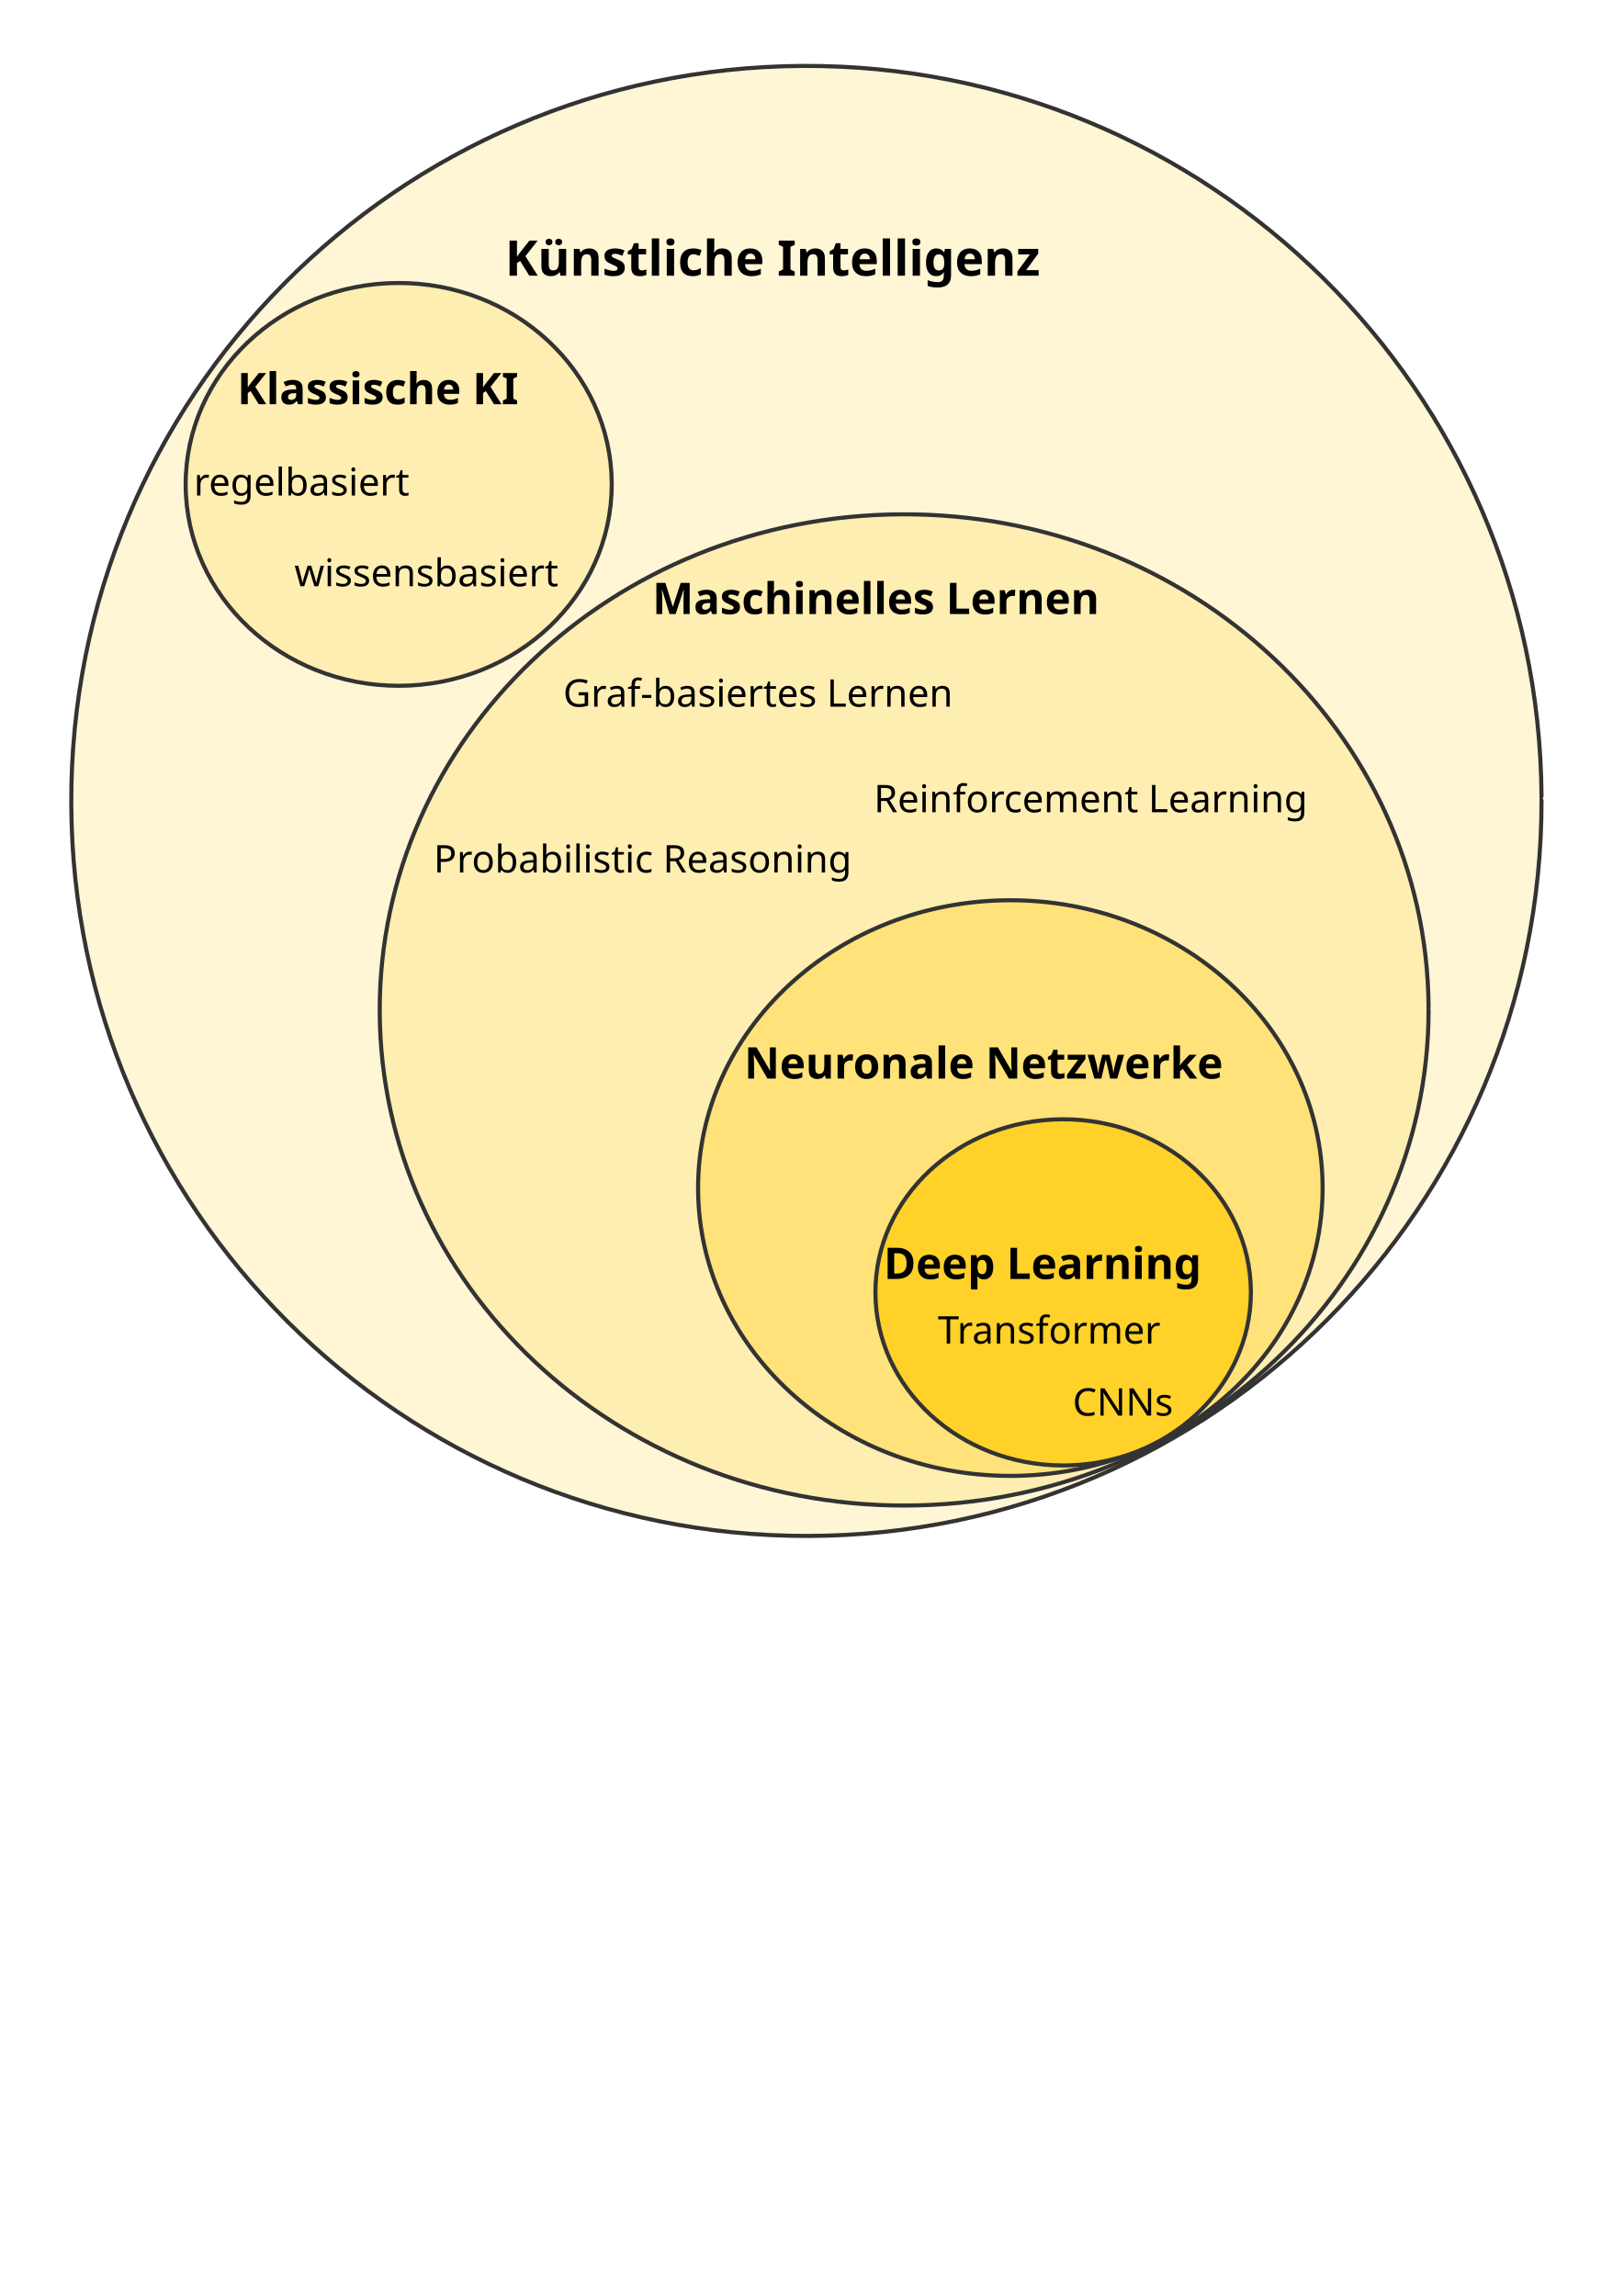
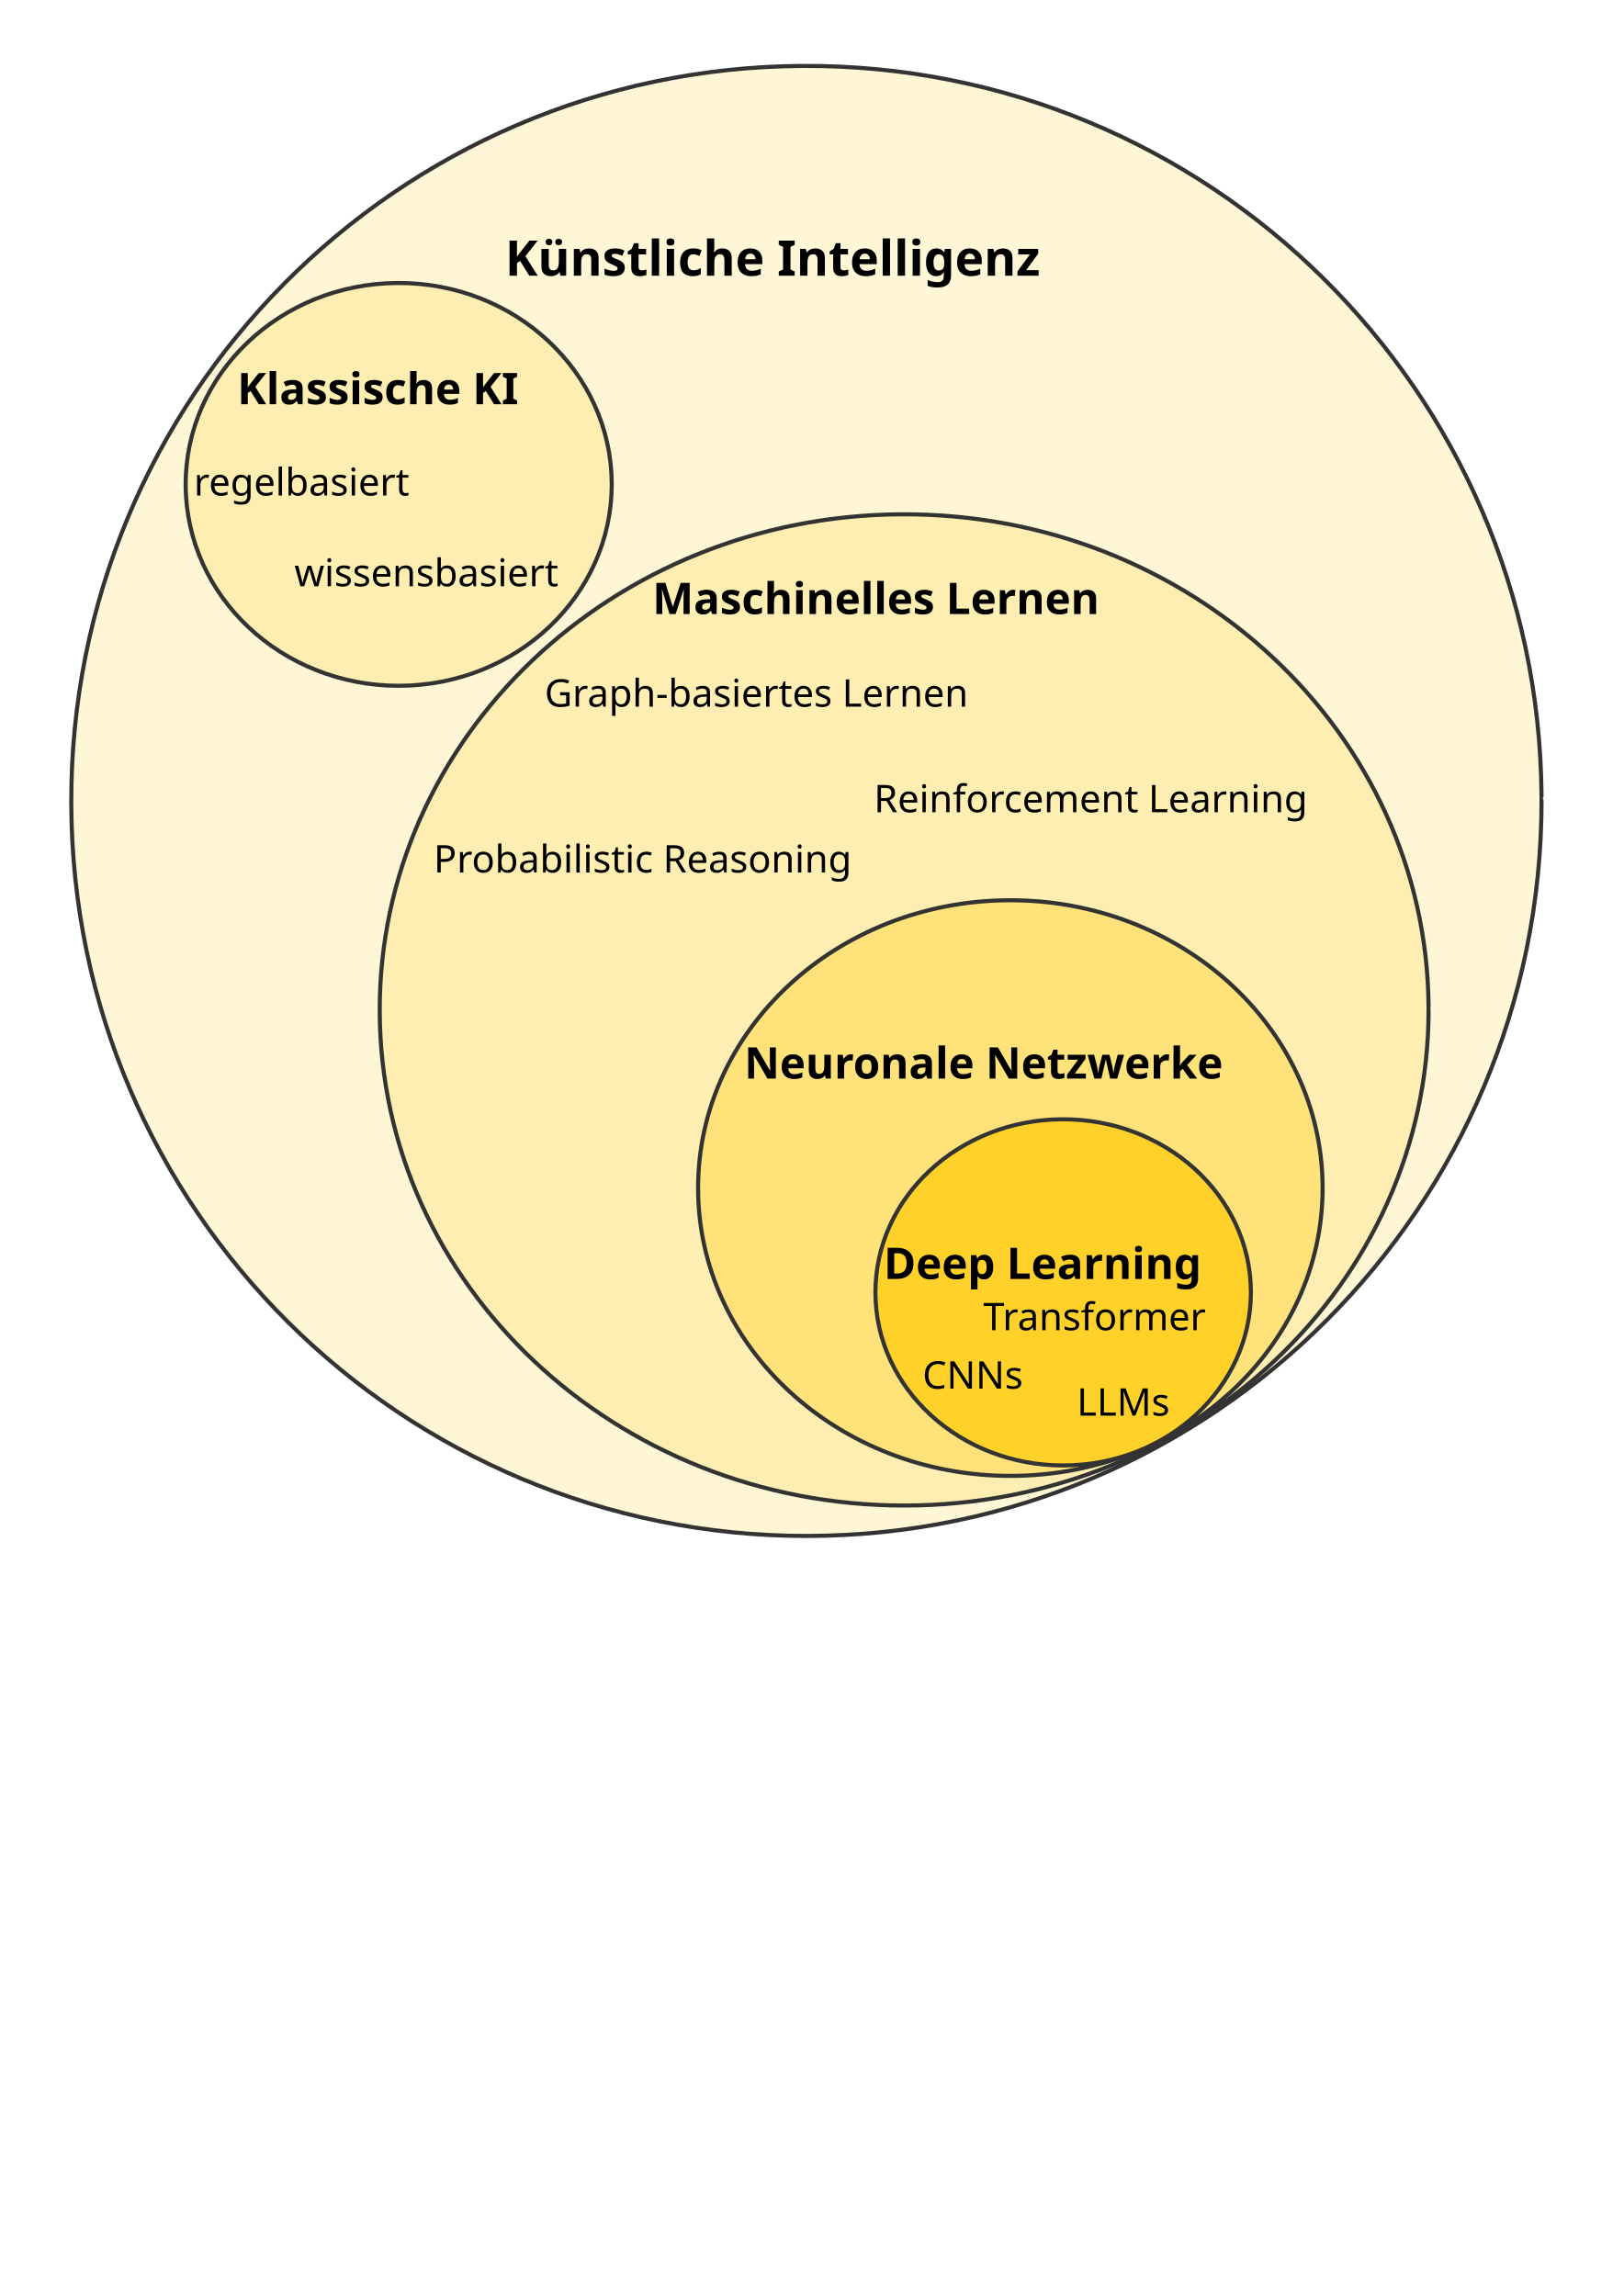
<svg xmlns="http://www.w3.org/2000/svg" width="210mm" height="297mm" viewBox="0 0 210 297" version="1.1" id="svg1">
  <defs id="defs1">
    <rect x="371.998" y="784.459" width="409.85" height="101.81" id="rect10" />
    <rect x="402.019" y="642.186" width="317.177" height="139.662" id="rect9" />
    <rect x="441.176" y="563.87" width="242.778" height="62.652" id="rect8" />
    <rect x="373.303" y="435.955" width="292.377" height="110.947" id="rect7" />
    <rect x="261.051" y="452.924" width="439.871" height="152.715" id="rect6" />
    <rect x="220.588" y="442.482" width="330.23" height="52.21" id="rect5" />
    <rect x="133.136" y="370.693" width="305.43" height="66.568" id="rect4" />
    <rect x="127.915" y="216.672" width="336.756" height="231.03" id="rect3" />
    <rect x="155.325" y="241.472" width="185.346" height="185.346" id="rect2" />
    <rect x="274.104" y="54.821" width="533.849" height="50.905" id="rect1" />
    <rect x="441.176" y="563.87" width="242.778" height="62.652" id="rect8-1" />
    <rect x="441.176" y="563.87" width="242.778" height="62.652" id="rect8-7" />
    <rect x="441.176" y="563.87" width="242.778" height="62.652" id="rect8-4" />
    <rect x="441.176" y="563.87" width="242.778" height="62.652" id="rect8-0" />
    <rect x="441.176" y="563.87" width="242.778" height="62.652" id="rect8-7-5" />
+     <rect x="371.998" y="784.458" width="409.85" height="101.81" id="rect10-7" />
  </defs>
  <g id="layer1">
    <path style="fill:#fff6d5;fill-rule:evenodd;stroke:#333333;stroke-width:1.058;stroke-linecap:round;stroke-linejoin:round;stroke-miterlimit:4.7;stroke-dasharray:none;paint-order:stroke fill markers;stroke-dashoffset:0" id="path1" d="M 199.109,103.605 A 94.814,94.814 0 0 1 104.461,198.419 94.814,94.814 0 0 1 9.482,103.936 94.814,94.814 0 0 1 103.798,8.792 94.814,94.814 0 0 1 199.107,102.942" />
    <text xml:space="preserve" transform="matrix(0.2645833,0,0,0.2645833,-38.99133,15.5407)" id="text1" style="font-style:normal;font-variant:normal;font-weight:bold;font-stretch:normal;font-size:24px;line-height:1.25;font-family:sans-serif;-inkscape-font-specification:'sans-serif Bold';text-align:center;white-space:pre;shape-inside:url(#rect1);display:inline">
-       <tspan x="394.298" y="76.055" id="tspan1">Künstliche Intelligenz</tspan>
+       <tspan x="394.298" y="76.055" id="tspan13">Künstliche Intelligenz</tspan>
    </text>
    <path style="fill:#ffeeb1;fill-opacity:1;fill-rule:evenodd;stroke:#333333;stroke-width:1.058;stroke-linecap:round;stroke-linejoin:round;stroke-miterlimit:4.7;stroke-dasharray:none;stroke-dashoffset:0;paint-order:stroke fill markers" id="path2" d="M 78.854,62.659 A 27.289,25.788 0 0 1 51.613,88.446 27.289,25.788 0 0 1 24.277,62.749 27.289,25.788 0 0 1 51.422,36.871 27.289,25.788 0 0 1 78.853,62.478" />
    <path style="fill:#ffeeb1;fill-opacity:1;fill-rule:evenodd;stroke:#333333;stroke-width:1.058;stroke-linecap:round;stroke-linejoin:round;stroke-miterlimit:4.7;stroke-dasharray:none;stroke-dashoffset:0;paint-order:stroke fill markers" id="path2-1" d="M 184.499,130.638 A 67.561,63.846 0 0 1 117.055,194.484 67.561,63.846 0 0 1 49.376,130.861 67.561,63.846 0 0 1 116.583,66.793 67.561,63.846 0 0 1 184.497,130.192" />
    <text xml:space="preserve" transform="scale(0.2645833)" id="text2" style="font-size:40px;line-height:1.25;font-family:sans-serif;text-align:center;white-space:pre;shape-inside:url(#rect2);display:inline" />
    <text xml:space="preserve" transform="matrix(0.2645833,0,0,0.2645833,-26.82756,-10.0374)" id="text3" style="font-style:normal;font-variant:normal;font-weight:bold;font-stretch:normal;font-size:21.333px;line-height:1.25;font-family:sans-serif;-inkscape-font-specification:'sans-serif Bold';text-align:center;white-space:pre;shape-inside:url(#rect3);display:inline">
-       <tspan x="217.371" y="235.547" id="tspan2">Klassische KI</tspan>
+       <tspan x="217.371" y="235.547" id="tspan14">Klassische KI</tspan>
    </text>
    <path style="fill:#ffe279;fill-opacity:1;fill-rule:evenodd;stroke:#333333;stroke-width:1.058;stroke-linecap:round;stroke-linejoin:round;stroke-miterlimit:4.7;stroke-dasharray:none;stroke-dashoffset:0;paint-order:stroke fill markers" id="path3-2-9" d="m 170.795,153.684 a 40.122,36.966 0 0 1 -40.052,36.966 40.122,36.966 0 0 1 -40.192,-36.837 40.122,36.966 0 0 1 39.911,-37.095 40.122,36.966 0 0 1 40.331,36.707" />
    <path style="fill:#ffd129;fill-opacity:1;fill-rule:evenodd;stroke:#333333;stroke-width:1.058;stroke-linecap:round;stroke-linejoin:round;stroke-miterlimit:4.7;stroke-dasharray:none;stroke-dashoffset:0;paint-order:stroke fill markers" id="path3-2-9-1" d="m 161.518,167.175 a 24.016,22.127 0 0 1 -23.974,22.127 24.016,22.127 0 0 1 -24.057,-22.049 24.016,22.127 0 0 1 23.89,-22.204 24.016,22.127 0 0 1 24.141,21.972" />
    <text xml:space="preserve" transform="matrix(0.2645833,0,0,0.2645833,-35.75475,-38.35601)" id="text4" style="font-size:18.667px;line-height:1.25;font-family:sans-serif;text-align:center;white-space:pre;shape-inside:url(#rect4);display:inline">
-       <tspan x="229.879" y="387.209" id="tspan3">regelbasiert</tspan>
+       <tspan x="229.879" y="387.209" id="tspan15">regelbasiert</tspan>
    </text>
    <text xml:space="preserve" transform="matrix(0.2645833,0,0,0.2645833,-45.76986,-45.60833)" id="text5" style="font-size:18.667px;line-height:1.25;font-family:sans-serif;text-align:center;white-space:pre;shape-inside:url(#rect5);display:inline">
-       <tspan x="316.892" y="458.998" id="tspan4">wissensbasiert</tspan>
+       <tspan x="316.892" y="458.998" id="tspan16">wissensbasiert</tspan>
    </text>
    <text xml:space="preserve" transform="matrix(0.2645833,0,0,0.2645833,-10.36254,-45.40223)" id="text6" style="font-style:normal;font-variant:normal;font-weight:bold;font-stretch:normal;font-size:21.333px;line-height:1.25;font-family:sans-serif;-inkscape-font-specification:'sans-serif Bold';text-align:center;white-space:pre;shape-inside:url(#rect6);display:inline">
-       <tspan x="358.101" y="471.799" id="tspan5">Maschinelles Lernen</tspan>
+       <tspan x="358.101" y="471.799" id="tspan17">Maschinelles Lernen</tspan>
    </text>
    <text xml:space="preserve" transform="matrix(0.2645833,0,0,0.2645833,-6.898427,19.178)" id="text7" style="font-style:normal;font-variant:normal;font-weight:bold;font-stretch:normal;font-size:21.333px;line-height:1.25;font-family:sans-serif;-inkscape-font-specification:'sans-serif Bold';text-align:center;white-space:pre;shape-inside:url(#rect7);display:inline">
-       <tspan x="389.892" y="454.83" id="tspan6">Neuronale Netzwerke</tspan>
+       <tspan x="389.892" y="454.83" id="tspan18">Neuronale Netzwerke</tspan>
    </text>
-     <text xml:space="preserve" transform="matrix(0.2645833,0,0,0.2645833,-12.73333,20.23634)" id="text8" style="font-size:18.667px;line-height:1.25;font-family:sans-serif;text-align:center;white-space:pre;shape-inside:url(#rect8);display:inline">
-       <tspan x="506.56" y="580.387" id="tspan7">Transformer</tspan>
+     <text xml:space="preserve" transform="matrix(0.2645833,0,0,0.2645833,-6.862402,18.50959)" id="text8" style="font-size:18.667px;line-height:1.25;font-family:sans-serif;text-align:center;white-space:pre;shape-inside:url(#rect8);display:inline">
+       <tspan x="506.56" y="580.387" id="tspan19">Transformer</tspan>
    </text>
    <text xml:space="preserve" transform="matrix(0.2645833,0,0,0.2645833,-6.266884,-48.49513)" id="text8-9" style="font-size:18.667px;line-height:1.25;font-family:sans-serif;text-align:center;white-space:pre;shape-inside:url(#rect8-1);display:inline">
-       <tspan x="450.851" y="580.387" id="tspan8">Reinforcement Learning</tspan>
+       <tspan x="450.851" y="580.387" id="tspan20">Reinforcement Learning</tspan>
    </text>
    <text xml:space="preserve" transform="matrix(0.2645833,0,0,0.2645833,-49.32405,-62.15022)" id="text8-5" style="font-size:18.667px;line-height:1.25;font-family:sans-serif;text-align:center;white-space:pre;shape-inside:url(#rect8-7);display:inline">
-       <tspan x="461.698" y="580.387" id="tspan9">Graf-basiertes Lernen</tspan>
+       <tspan x="452.633" y="580.387" id="tspan21">Graph-basiertes Lernen</tspan>
    </text>
    <text xml:space="preserve" transform="matrix(0.2645833,0,0,0.2645833,-64.23539,-40.69934)" id="text8-2" style="font-size:18.667px;line-height:1.25;font-family:sans-serif;text-align:center;white-space:pre;shape-inside:url(#rect8-4);display:inline">
-       <tspan x="454.748" y="580.387" id="tspan10">Probabilistic Reasoning</tspan>
+       <tspan x="454.748" y="580.387" id="tspan22">Probabilistic Reasoning</tspan>
    </text>
    <text xml:space="preserve" transform="matrix(0.2645833,0,0,0.2645833,-10.84697,-9.463662)" id="text9" style="font-style:normal;font-variant:normal;font-weight:bold;font-stretch:normal;font-size:21.333px;line-height:1.25;font-family:sans-serif;-inkscape-font-specification:'sans-serif Bold';text-align:center;white-space:pre;shape-inside:url(#rect9);display:inline">
-       <tspan x="472.967" y="661.061" id="tspan11">Deep Learning</tspan>
+       <tspan x="472.967" y="661.061" id="tspan23">Deep Learning</tspan>
    </text>
    <text xml:space="preserve" transform="matrix(0.2645833,0,0,0.2645833,-7.207752,-28.8032)" id="text10" style="font-size:18.667px;line-height:1.25;font-family:sans-serif;text-align:center;white-space:pre;shape-inside:url(#rect10);display:inline">
-       <tspan x="551.58" y="800.975" id="tspan12">CNNs</tspan>
+       <tspan x="553.608" y="800.975" id="tspan24">LLMs</tspan>
+     </text>
+     <text xml:space="preserve" transform="matrix(0.2645833,0,0,0.2645833,-26.62713,-32.29713)" id="text10-5" style="font-size:18.667px;line-height:1.25;font-family:sans-serif;text-align:center;white-space:pre;shape-inside:url(#rect10-7);display:inline">
+       <tspan x="551.58" y="800.975" id="tspan25">CNNs</tspan>
    </text>
  </g>
</svg>
